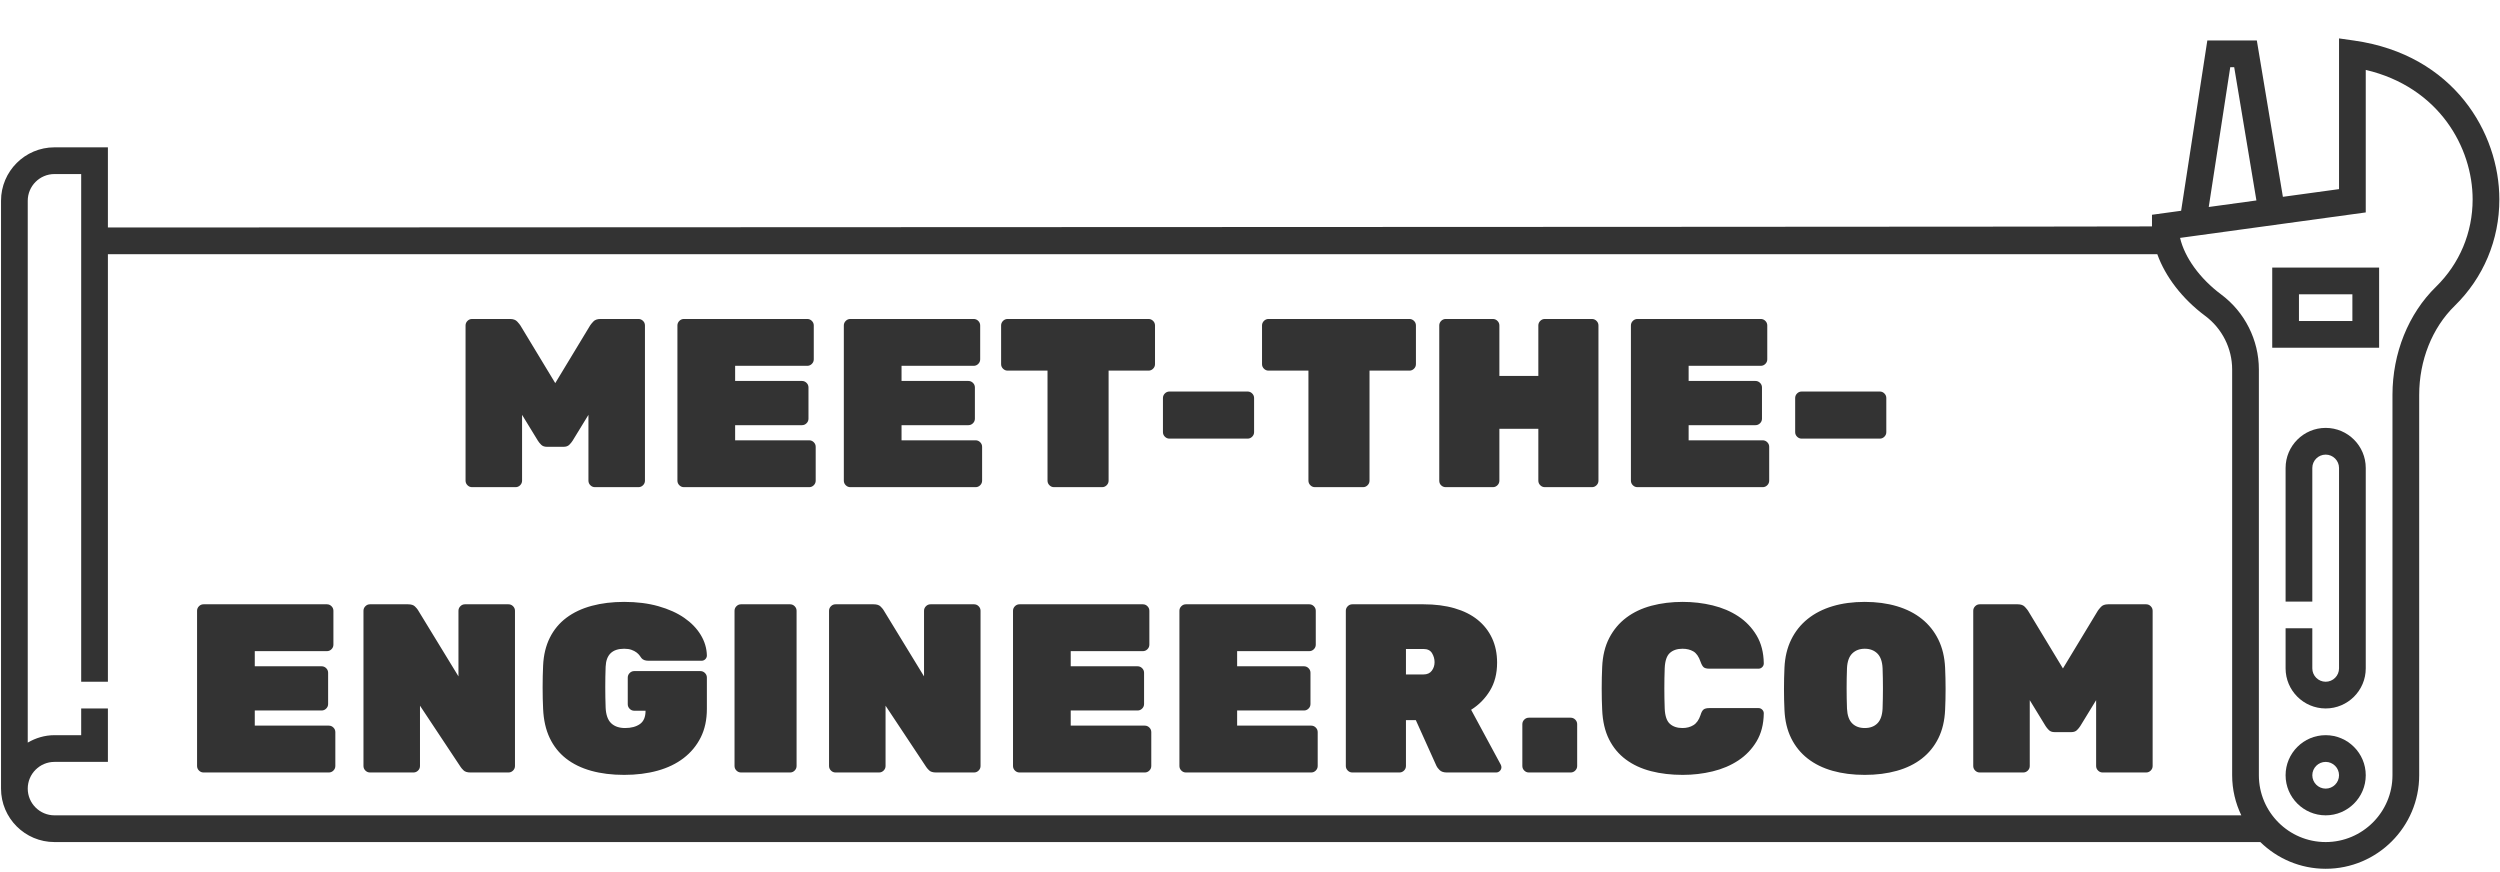
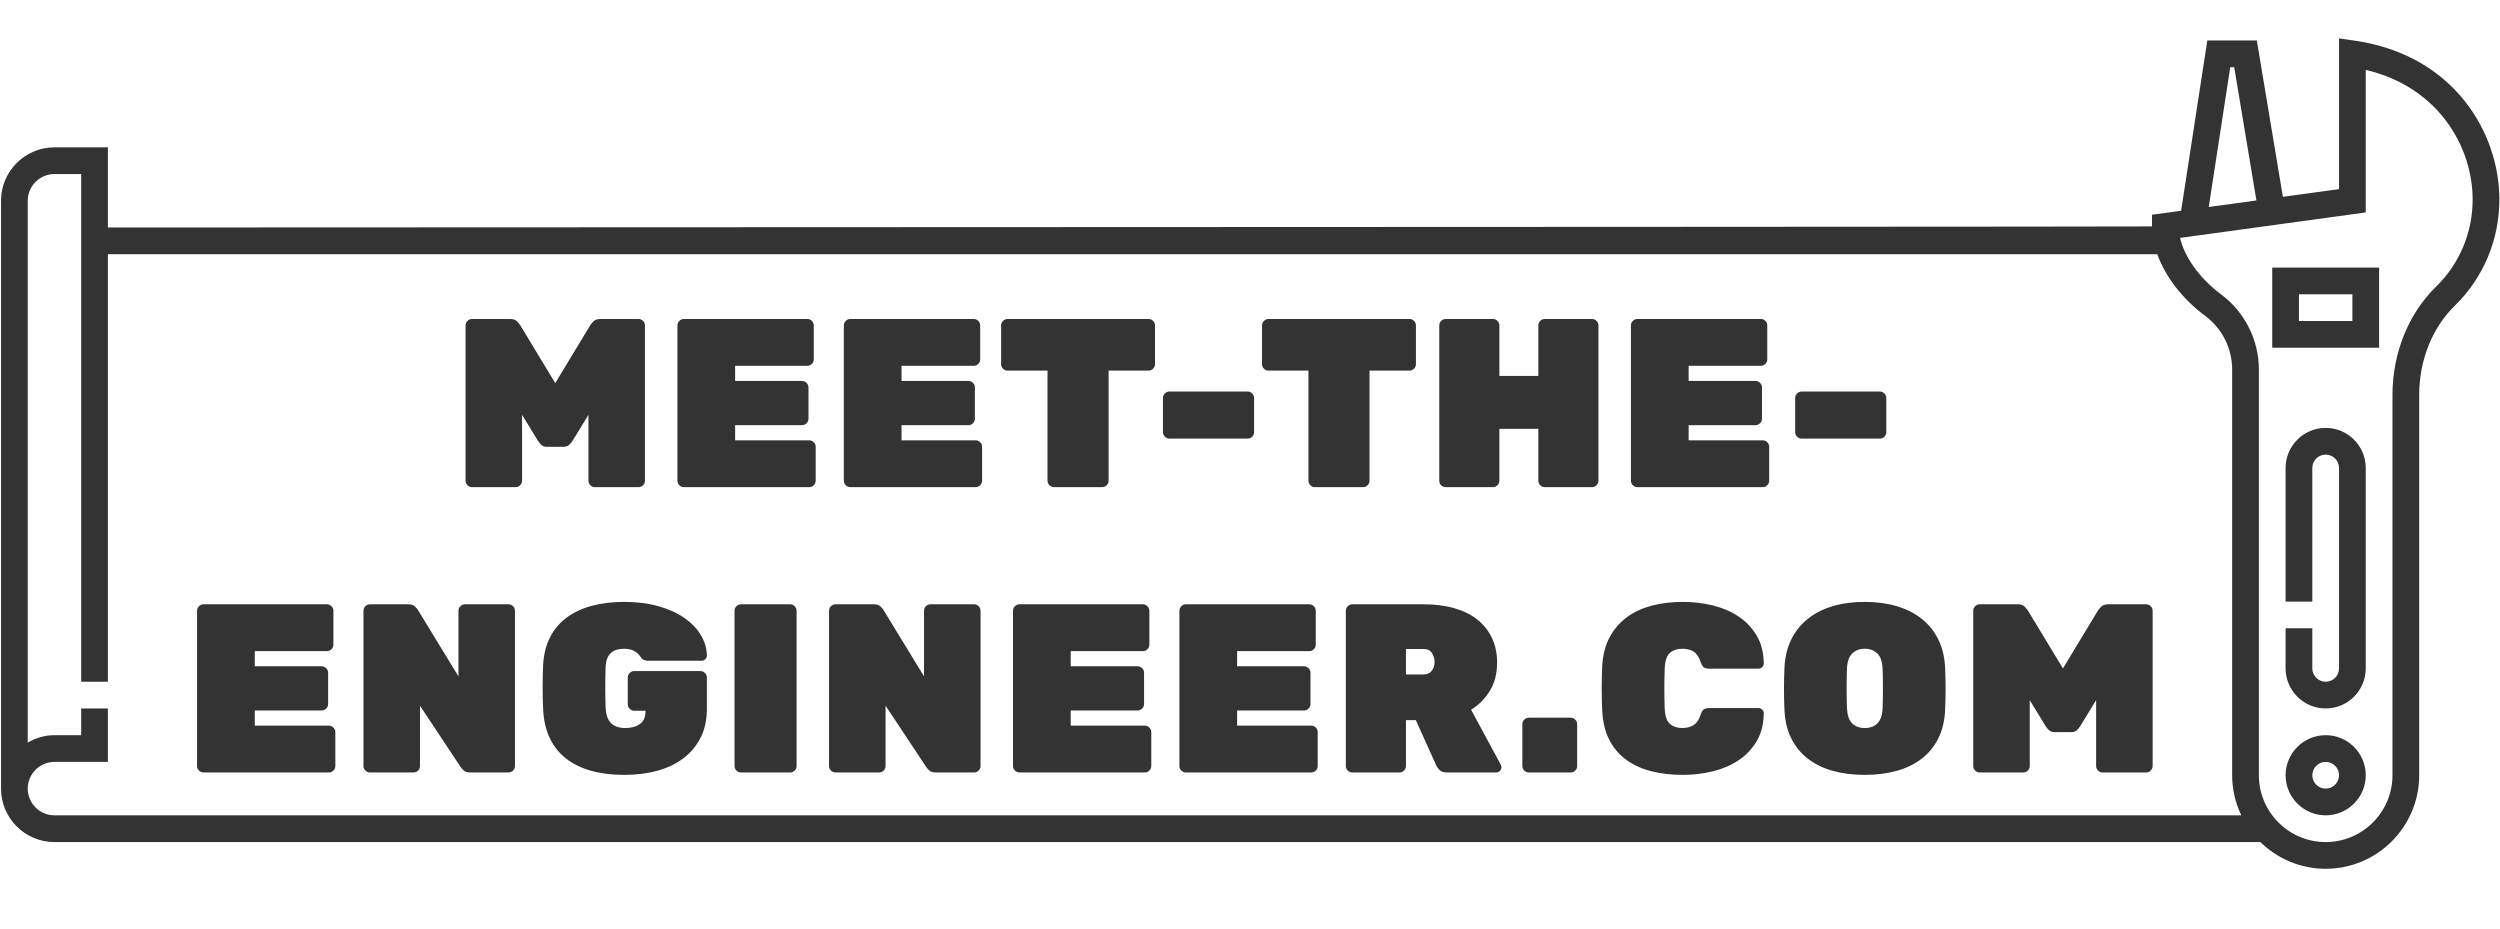
- <svg xmlns="http://www.w3.org/2000/svg" width="1497px" height="522px" viewBox="0 0 1497 522" version="1.1">
+ <svg xmlns="http://www.w3.org/2000/svg" width="1497px" height="556px" viewBox="0 0 1497 556" version="1.1">
  <defs />
  <g id="/static/images/logo-dark" stroke="none" stroke-width="1" fill="none" fill-rule="evenodd">
    <g id="blueprint" transform="translate(0, 23)" fill="#333333" fill-rule="nonzero">
      <path d="M1409.74,1.304 L1400.612,0 L1400.612,90.248 L1366.996,94.856 L1351.388,1.224 L1321.748,1.224 L1306.06,103.208 L1288.612,105.6 L1288.612,112.576 C1288.612,112.72 880.612,112.936 64.612,113.224 L64.612,65.224 L32.612,65.224 C14.964,65.224 0.612,79.576 0.612,97.224 L0.612,449.224 C0.612,466.872 14.964,481.224 32.612,481.224 L1353.492,481.224 C1363.596,491.104 1377.396,497.224 1392.612,497.224 C1423.492,497.224 1448.612,472.104 1448.612,441.224 L1448.612,213.52 C1448.612,192.8 1456.356,173.344 1469.852,160.144 C1487.108,143.28 1496.612,120.64 1496.612,96.408 C1496.612,56.568 1469.428,9.816 1409.74,1.304 Z M1335.476,17.224 L1337.836,17.224 L1351.14,97.032 L1322.596,100.944 L1335.476,17.224 Z M32.612,465.224 C23.788,465.224 16.612,458.048 16.612,449.224 C16.612,440.4 23.788,433.224 32.612,433.224 L64.612,433.224 L64.612,401.224 L48.612,401.224 L48.612,417.224 L32.612,417.224 C26.756,417.224 21.34,418.92 16.612,421.672 L16.612,97.224 C16.612,88.4 23.788,81.224 32.612,81.224 L48.612,81.224 L48.612,385.224 L64.612,385.224 L64.612,129.224 L1291.796,129.224 C1296.588,142.592 1306.636,155.848 1320.5,166.176 C1330.596,173.688 1336.612,185.656 1336.612,198.192 L1336.612,441.224 C1336.612,449.824 1338.612,457.936 1342.092,465.224 L32.612,465.224 Z M1458.668,148.712 C1442.108,164.896 1432.612,188.52 1432.612,213.52 L1432.612,441.224 C1432.612,463.28 1414.668,481.224 1392.612,481.224 C1370.556,481.224 1352.612,463.28 1352.612,441.224 L1352.612,198.192 C1352.612,180.624 1344.18,163.856 1330.06,153.344 C1317.196,143.76 1308.116,131.072 1305.428,119.448 L1416.612,104.2 L1416.612,18.856 C1460.508,29.168 1480.612,65.336 1480.612,96.408 C1480.612,116.304 1472.82,134.872 1458.668,148.712 Z" id="Shape" />
      <path d="M1392.612,233.224 C1379.38,233.224 1368.612,243.992 1368.612,257.224 L1368.612,337.224 L1384.612,337.224 L1384.612,257.224 C1384.612,252.816 1388.204,249.224 1392.612,249.224 C1397.02,249.224 1400.612,252.816 1400.612,257.224 L1400.612,377.224 C1400.612,381.632 1397.02,385.224 1392.612,385.224 C1388.204,385.224 1384.612,381.632 1384.612,377.224 L1384.612,353.224 L1368.612,353.224 L1368.612,377.224 C1368.612,390.456 1379.38,401.224 1392.612,401.224 C1405.844,401.224 1416.612,390.456 1416.612,377.224 L1416.612,257.224 C1416.612,243.992 1405.844,233.224 1392.612,233.224 Z" id="Shape" />
      <path d="M1392.612,417.224 C1379.38,417.224 1368.612,427.992 1368.612,441.224 C1368.612,454.456 1379.38,465.224 1392.612,465.224 C1405.844,465.224 1416.612,454.456 1416.612,441.224 C1416.612,427.992 1405.844,417.224 1392.612,417.224 Z M1392.612,449.224 C1388.204,449.224 1384.612,445.632 1384.612,441.224 C1384.612,436.816 1388.204,433.224 1392.612,433.224 C1397.02,433.224 1400.612,436.816 1400.612,441.224 C1400.612,445.632 1397.02,449.224 1392.612,449.224 Z" id="Shape" />
      <path d="M1360.612,185.224 L1424.612,185.224 L1424.612,137.224 L1360.612,137.224 L1360.612,185.224 Z M1376.612,153.224 L1408.612,153.224 L1408.612,169.224 L1376.612,169.224 L1376.612,153.224 Z" id="Shape" />
    </g>
    <path d="M332.487,229.414 L353.366,194.885 C353.654,194.405 354.278,193.638 355.238,192.583 C356.198,191.528 357.638,191 359.558,191 L382.31,191 C383.366,191 384.278,191.384 385.046,192.151 C385.814,192.918 386.198,193.83 386.198,194.885 L386.198,287.827 C386.198,288.882 385.814,289.793 385.046,290.56 C384.278,291.328 383.366,291.711 382.31,291.711 L356.246,291.711 C355.19,291.711 354.278,291.328 353.51,290.56 C352.742,289.793 352.358,288.882 352.358,287.827 L352.358,248.406 L342.854,263.944 C342.374,264.711 341.726,265.502 340.91,266.318 C340.094,267.133 338.966,267.541 337.526,267.541 L327.447,267.541 C326.007,267.541 324.879,267.133 324.063,266.318 C323.247,265.502 322.599,264.711 322.119,263.944 L312.615,248.406 L312.615,287.827 C312.615,288.882 312.231,289.793 311.463,290.56 C310.695,291.328 309.783,291.711 308.727,291.711 L282.663,291.711 C281.607,291.711 280.695,291.328 279.927,290.56 C279.159,289.793 278.775,288.882 278.775,287.827 L278.775,194.885 C278.775,193.83 279.159,192.918 279.927,192.151 C280.695,191.384 281.607,191 282.663,191 L305.415,191 C307.335,191 308.775,191.528 309.735,192.583 C310.695,193.638 311.319,194.405 311.607,194.885 L332.487,229.414 Z M484.549,263.656 C485.605,263.656 486.517,264.04 487.285,264.807 C488.053,265.574 488.437,266.486 488.437,267.541 L488.437,287.827 C488.437,288.882 488.053,289.793 487.285,290.56 C486.517,291.328 485.605,291.711 484.549,291.711 L409.526,291.711 C408.47,291.711 407.558,291.328 406.79,290.56 C406.022,289.793 405.638,288.882 405.638,287.827 L405.638,194.885 C405.638,193.83 406.022,192.918 406.79,192.151 C407.558,191.384 408.47,191 409.526,191 L483.398,191 C484.454,191 485.365,191.384 486.133,192.151 C486.901,192.918 487.285,193.83 487.285,194.885 L487.285,215.171 C487.285,216.226 486.901,217.137 486.133,217.904 C485.365,218.672 484.454,219.055 483.398,219.055 L440.198,219.055 L440.198,228.119 L480.23,228.119 C481.286,228.119 482.198,228.503 482.966,229.27 C483.734,230.038 484.117,230.949 484.117,232.004 L484.117,250.708 C484.117,251.763 483.734,252.674 482.966,253.441 C482.198,254.208 481.286,254.592 480.23,254.592 L440.198,254.592 L440.198,263.656 L484.549,263.656 Z M584.197,263.656 C585.253,263.656 586.165,264.04 586.933,264.807 C587.701,265.574 588.085,266.486 588.085,267.541 L588.085,287.827 C588.085,288.882 587.701,289.793 586.933,290.56 C586.165,291.328 585.253,291.711 584.197,291.711 L509.173,291.711 C508.117,291.711 507.205,291.328 506.437,290.56 C505.669,289.793 505.285,288.882 505.285,287.827 L505.285,194.885 C505.285,193.83 505.669,192.918 506.437,192.151 C507.205,191.384 508.117,191 509.173,191 L583.045,191 C584.101,191 585.013,191.384 585.781,192.151 C586.549,192.918 586.933,193.83 586.933,194.885 L586.933,215.171 C586.933,216.226 586.549,217.137 585.781,217.904 C585.013,218.672 584.101,219.055 583.045,219.055 L539.845,219.055 L539.845,228.119 L579.877,228.119 C580.933,228.119 581.845,228.503 582.613,229.27 C583.381,230.038 583.765,230.949 583.765,232.004 L583.765,250.708 C583.765,251.763 583.381,252.674 582.613,253.441 C581.845,254.208 580.933,254.592 579.877,254.592 L539.845,254.592 L539.845,263.656 L584.197,263.656 Z M687.732,191 C688.788,191 689.7,191.384 690.468,192.151 C691.236,192.918 691.62,193.83 691.62,194.885 L691.62,218.048 C691.62,219.103 691.236,220.014 690.468,220.782 C689.7,221.549 688.788,221.933 687.732,221.933 L663.828,221.933 L663.828,287.827 C663.828,288.882 663.444,289.793 662.676,290.56 C661.908,291.328 660.996,291.711 659.94,291.711 L631.14,291.711 C630.084,291.711 629.173,291.328 628.405,290.56 C627.637,289.793 627.253,288.882 627.253,287.827 L627.253,221.933 L603.349,221.933 C602.293,221.933 601.381,221.549 600.613,220.782 C599.845,220.014 599.461,219.103 599.461,218.048 L599.461,194.885 C599.461,193.83 599.845,192.918 600.613,192.151 C601.381,191.384 602.293,191 603.349,191 L687.732,191 Z M747.06,234.45 C748.116,234.45 749.028,234.833 749.796,235.601 C750.564,236.368 750.948,237.279 750.948,238.334 L750.948,258.764 C750.948,259.82 750.564,260.731 749.796,261.498 C749.028,262.265 748.116,262.649 747.06,262.649 L700.26,262.649 C699.204,262.649 698.292,262.265 697.524,261.498 C696.756,260.731 696.372,259.82 696.372,258.764 L696.372,238.334 C696.372,237.279 696.756,236.368 697.524,235.601 C698.292,234.833 699.204,234.45 700.26,234.45 L747.06,234.45 Z M843.971,191 C845.027,191 845.939,191.384 846.707,192.151 C847.475,192.918 847.859,193.83 847.859,194.885 L847.859,218.048 C847.859,219.103 847.475,220.014 846.707,220.782 C845.939,221.549 845.027,221.933 843.971,221.933 L820.067,221.933 L820.067,287.827 C820.067,288.882 819.683,289.793 818.915,290.56 C818.147,291.328 817.235,291.711 816.179,291.711 L787.379,291.711 C786.323,291.711 785.411,291.328 784.643,290.56 C783.875,289.793 783.491,288.882 783.491,287.827 L783.491,221.933 L759.588,221.933 C758.532,221.933 757.62,221.549 756.852,220.782 C756.084,220.014 755.7,219.103 755.7,218.048 L755.7,194.885 C755.7,193.83 756.084,192.918 756.852,192.151 C757.62,191.384 758.532,191 759.588,191 L843.971,191 Z M953.266,191 C954.322,191 955.234,191.384 956.002,192.151 C956.77,192.918 957.154,193.83 957.154,194.885 L957.154,287.827 C957.154,288.882 956.77,289.793 956.002,290.56 C955.234,291.328 954.322,291.711 953.266,291.711 L925.042,291.711 C923.986,291.711 923.075,291.328 922.307,290.56 C921.539,289.793 921.155,288.882 921.155,287.827 L921.155,256.75 L897.827,256.75 L897.827,287.827 C897.827,288.882 897.443,289.793 896.675,290.56 C895.907,291.328 894.995,291.711 893.939,291.711 L865.715,291.711 C864.659,291.711 863.747,291.352 862.979,290.632 C862.211,289.913 861.827,288.978 861.827,287.827 L861.827,194.885 C861.827,193.83 862.211,192.918 862.979,192.151 C863.747,191.384 864.659,191 865.715,191 L893.939,191 C894.995,191 895.907,191.384 896.675,192.151 C897.443,192.918 897.827,193.83 897.827,194.885 L897.827,225.098 L921.155,225.098 L921.155,194.885 C921.155,193.83 921.539,192.918 922.307,192.151 C923.075,191.384 923.986,191 925.042,191 L953.266,191 Z M1055.506,263.656 C1056.562,263.656 1057.474,264.04 1058.242,264.807 C1059.01,265.574 1059.394,266.486 1059.394,267.541 L1059.394,287.827 C1059.394,288.882 1059.01,289.793 1058.242,290.56 C1057.474,291.328 1056.562,291.711 1055.506,291.711 L980.482,291.711 C979.426,291.711 978.514,291.328 977.746,290.56 C976.978,289.793 976.594,288.882 976.594,287.827 L976.594,194.885 C976.594,193.83 976.978,192.918 977.746,192.151 C978.514,191.384 979.426,191 980.482,191 L1054.354,191 C1055.41,191 1056.322,191.384 1057.09,192.151 C1057.858,192.918 1058.242,193.83 1058.242,194.885 L1058.242,215.171 C1058.242,216.226 1057.858,217.137 1057.09,217.904 C1056.322,218.672 1055.41,219.055 1054.354,219.055 L1011.154,219.055 L1011.154,228.119 L1051.186,228.119 C1052.242,228.119 1053.154,228.503 1053.922,229.27 C1054.69,230.038 1055.074,230.949 1055.074,232.004 L1055.074,250.708 C1055.074,251.763 1054.69,252.674 1053.922,253.441 C1053.154,254.208 1052.242,254.592 1051.186,254.592 L1011.154,254.592 L1011.154,263.656 L1055.506,263.656 Z M1125.633,234.45 C1126.689,234.45 1127.601,234.833 1128.369,235.601 C1129.137,236.368 1129.521,237.279 1129.521,238.334 L1129.521,258.764 C1129.521,259.82 1129.137,260.731 1128.369,261.498 C1127.601,262.265 1126.689,262.649 1125.633,262.649 L1078.833,262.649 C1077.777,262.649 1076.865,262.265 1076.097,261.498 C1075.329,260.731 1074.945,259.82 1074.945,258.764 L1074.945,238.334 C1074.945,237.279 1075.329,236.368 1076.097,235.601 C1076.865,234.833 1077.777,234.45 1078.833,234.45 L1125.633,234.45 Z M196.911,434.506 C197.967,434.506 198.879,434.89 199.647,435.657 C200.415,436.424 200.799,437.335 200.799,438.391 L200.799,458.677 C200.799,459.732 200.415,460.643 199.647,461.41 C198.879,462.178 197.967,462.561 196.911,462.561 L121.888,462.561 C120.832,462.561 119.92,462.178 119.152,461.41 C118.384,460.643 118,459.732 118,458.677 L118,365.734 C118,364.679 118.384,363.768 119.152,363.001 C119.92,362.233 120.832,361.85 121.888,361.85 L195.759,361.85 C196.815,361.85 197.727,362.233 198.495,363.001 C199.263,363.768 199.647,364.679 199.647,365.734 L199.647,386.021 C199.647,387.076 199.263,387.987 198.495,388.754 C197.727,389.521 196.815,389.905 195.759,389.905 L152.56,389.905 L152.56,398.969 L192.591,398.969 C193.647,398.969 194.559,399.353 195.327,400.12 C196.095,400.887 196.479,401.799 196.479,402.854 L196.479,421.557 C196.479,422.612 196.095,423.524 195.327,424.291 C194.559,425.058 193.647,425.442 192.591,425.442 L152.56,425.442 L152.56,434.506 L196.911,434.506 Z M304.479,361.85 C305.535,361.85 306.447,362.233 307.215,363.001 C307.983,363.768 308.367,364.679 308.367,365.734 L308.367,458.677 C308.367,459.732 307.983,460.643 307.215,461.41 C306.447,462.178 305.535,462.561 304.479,462.561 L281.727,462.561 C279.807,462.561 278.415,462.13 277.551,461.266 C276.687,460.403 276.111,459.732 275.823,459.252 L251.487,422.564 L251.487,458.677 C251.487,459.732 251.103,460.643 250.335,461.41 C249.567,462.178 248.655,462.561 247.599,462.561 L221.535,462.561 C220.479,462.561 219.567,462.178 218.799,461.41 C218.031,460.643 217.647,459.732 217.647,458.677 L217.647,365.734 C217.647,364.679 218.031,363.768 218.799,363.001 C219.567,362.233 220.479,361.85 221.535,361.85 L244.287,361.85 C246.207,361.85 247.599,362.281 248.463,363.145 C249.327,364.008 249.903,364.679 250.191,365.159 L274.527,405.012 L274.527,365.734 C274.527,364.679 274.911,363.768 275.679,363.001 C276.447,362.233 277.359,361.85 278.415,361.85 L304.479,361.85 Z M373.742,388.466 C366.638,388.466 362.942,392.063 362.654,399.257 C362.366,407.218 362.366,415.371 362.654,423.715 C362.846,428.032 363.95,431.149 365.966,433.067 C367.982,434.986 370.766,435.945 374.318,435.945 C377.966,435.945 380.918,435.153 383.174,433.571 C385.43,431.988 386.558,429.327 386.558,425.586 L379.79,425.586 C378.734,425.586 377.822,425.202 377.054,424.435 C376.286,423.667 375.902,422.756 375.902,421.701 L375.902,405.731 C375.902,404.676 376.286,403.765 377.054,402.998 C377.822,402.23 378.734,401.847 379.79,401.847 L419.39,401.847 C420.446,401.847 421.358,402.23 422.126,402.998 C422.894,403.765 423.278,404.676 423.278,405.731 L423.278,424.435 C423.278,430.957 422.054,436.664 419.606,441.556 C417.158,446.447 413.75,450.572 409.382,453.929 C405.014,457.286 399.806,459.804 393.758,461.482 C387.71,463.161 381.038,464 373.742,464 C366.446,464 359.87,463.185 354.014,461.554 C348.158,459.924 343.142,457.478 338.966,454.217 C334.79,450.955 331.527,446.855 329.175,441.915 C326.823,436.976 325.503,431.149 325.215,424.435 C325.023,420.502 324.927,416.234 324.927,411.63 C324.927,407.026 325.023,402.662 325.215,398.538 C325.503,392.207 326.847,386.644 329.247,381.848 C331.647,377.052 334.958,373.072 339.182,369.907 C343.406,366.741 348.446,364.368 354.302,362.785 C360.158,361.202 366.638,360.411 373.742,360.411 C381.326,360.411 388.166,361.274 394.262,363.001 C400.358,364.727 405.518,367.053 409.742,369.979 C413.966,372.904 417.254,376.309 419.606,380.194 C421.958,384.078 423.182,388.179 423.278,392.495 C423.278,393.358 422.966,394.101 422.342,394.725 C421.718,395.348 420.974,395.66 420.11,395.66 L388.286,395.66 C386.366,395.66 384.974,395.133 384.11,394.077 C383.822,393.694 383.462,393.19 383.03,392.567 C382.598,391.943 381.974,391.32 381.158,390.696 C380.342,390.073 379.334,389.545 378.134,389.114 C376.934,388.682 375.47,388.466 373.742,388.466 Z M443.726,462.561 C442.67,462.561 441.758,462.178 440.99,461.41 C440.222,460.643 439.838,459.732 439.838,458.677 L439.838,365.734 C439.838,364.679 440.222,363.768 440.99,363.001 C441.758,362.233 442.67,361.85 443.726,361.85 L473.102,361.85 C474.158,361.85 475.07,362.233 475.838,363.001 C476.606,363.768 476.99,364.679 476.99,365.734 L476.99,458.677 C476.99,459.732 476.606,460.643 475.838,461.41 C475.07,462.178 474.158,462.561 473.102,462.561 L443.726,462.561 Z M583.261,361.85 C584.317,361.85 585.229,362.233 585.997,363.001 C586.765,363.768 587.149,364.679 587.149,365.734 L587.149,458.677 C587.149,459.732 586.765,460.643 585.997,461.41 C585.229,462.178 584.317,462.561 583.261,462.561 L560.509,462.561 C558.589,462.561 557.197,462.13 556.333,461.266 C555.469,460.403 554.893,459.732 554.605,459.252 L530.269,422.564 L530.269,458.677 C530.269,459.732 529.885,460.643 529.117,461.41 C528.349,462.178 527.437,462.561 526.381,462.561 L500.317,462.561 C499.261,462.561 498.349,462.178 497.581,461.41 C496.813,460.643 496.429,459.732 496.429,458.677 L496.429,365.734 C496.429,364.679 496.813,363.768 497.581,363.001 C498.349,362.233 499.261,361.85 500.317,361.85 L523.069,361.85 C524.989,361.85 526.381,362.281 527.245,363.145 C528.109,364.008 528.685,364.679 528.973,365.159 L553.309,405.012 L553.309,365.734 C553.309,364.679 553.693,363.768 554.461,363.001 C555.229,362.233 556.141,361.85 557.197,361.85 L583.261,361.85 Z M685.5,434.506 C686.556,434.506 687.468,434.89 688.236,435.657 C689.004,436.424 689.388,437.335 689.388,438.391 L689.388,458.677 C689.388,459.732 689.004,460.643 688.236,461.41 C687.468,462.178 686.556,462.561 685.5,462.561 L610.477,462.561 C609.421,462.561 608.509,462.178 607.741,461.41 C606.973,460.643 606.589,459.732 606.589,458.677 L606.589,365.734 C606.589,364.679 606.973,363.768 607.741,363.001 C608.509,362.233 609.421,361.85 610.477,361.85 L684.348,361.85 C685.404,361.85 686.316,362.233 687.084,363.001 C687.852,363.768 688.236,364.679 688.236,365.734 L688.236,386.021 C688.236,387.076 687.852,387.987 687.084,388.754 C686.316,389.521 685.404,389.905 684.348,389.905 L641.148,389.905 L641.148,398.969 L681.18,398.969 C682.236,398.969 683.148,399.353 683.916,400.12 C684.684,400.887 685.068,401.799 685.068,402.854 L685.068,421.557 C685.068,422.612 684.684,423.524 683.916,424.291 C683.148,425.058 682.236,425.442 681.18,425.442 L641.148,425.442 L641.148,434.506 L685.5,434.506 Z M785.147,434.506 C786.203,434.506 787.115,434.89 787.883,435.657 C788.651,436.424 789.035,437.335 789.035,438.391 L789.035,458.677 C789.035,459.732 788.651,460.643 787.883,461.41 C787.115,462.178 786.203,462.561 785.147,462.561 L710.124,462.561 C709.068,462.561 708.156,462.178 707.388,461.41 C706.62,460.643 706.236,459.732 706.236,458.677 L706.236,365.734 C706.236,364.679 706.62,363.768 707.388,363.001 C708.156,362.233 709.068,361.85 710.124,361.85 L783.995,361.85 C785.051,361.85 785.963,362.233 786.731,363.001 C787.499,363.768 787.883,364.679 787.883,365.734 L787.883,386.021 C787.883,387.076 787.499,387.987 786.731,388.754 C785.963,389.521 785.051,389.905 783.995,389.905 L740.796,389.905 L740.796,398.969 L780.827,398.969 C781.883,398.969 782.795,399.353 783.563,400.12 C784.331,400.887 784.715,401.799 784.715,402.854 L784.715,421.557 C784.715,422.612 784.331,423.524 783.563,424.291 C782.795,425.058 781.883,425.442 780.827,425.442 L740.796,425.442 L740.796,434.506 L785.147,434.506 Z M898.619,457.813 C898.907,458.389 899.051,458.916 899.051,459.396 C899.051,460.259 898.739,461.003 898.115,461.626 C897.491,462.25 896.747,462.561 895.883,462.561 L866.363,462.561 C864.443,462.561 863.003,462.082 862.043,461.123 C861.083,460.163 860.459,459.348 860.171,458.677 L847.787,431.197 L841.883,431.197 L841.883,458.677 C841.883,459.732 841.499,460.643 840.731,461.41 C839.963,462.178 839.051,462.561 837.995,462.561 L809.771,462.561 C808.715,462.561 807.803,462.178 807.035,461.41 C806.267,460.643 805.883,459.732 805.883,458.677 L805.883,365.734 C805.883,364.679 806.267,363.768 807.035,363.001 C807.803,362.233 808.715,361.85 809.771,361.85 L852.395,361.85 C859.307,361.85 865.499,362.641 870.971,364.224 C876.443,365.806 881.051,368.108 884.795,371.13 C888.539,374.151 891.419,377.82 893.435,382.136 C895.451,386.452 896.459,391.344 896.459,396.811 C896.459,403.333 895.019,408.944 892.139,413.644 C889.259,418.344 885.515,422.133 880.907,425.01 L898.619,457.813 Z M841.883,403.861 L852.395,403.861 C854.603,403.861 856.259,403.118 857.363,401.631 C858.467,400.144 859.019,398.442 859.019,396.523 C859.019,394.605 858.515,392.807 857.507,391.128 C856.499,389.45 854.795,388.61 852.395,388.61 L841.883,388.61 L841.883,403.861 Z M940.522,429.758 C941.578,429.758 942.49,430.142 943.258,430.909 C944.026,431.676 944.41,432.588 944.41,433.643 L944.41,458.677 C944.41,459.732 944.026,460.643 943.258,461.41 C942.49,462.178 941.578,462.561 940.522,462.561 L915.467,462.561 C914.411,462.561 913.499,462.178 912.731,461.41 C911.963,460.643 911.579,459.732 911.579,458.677 L911.579,433.643 C911.579,432.588 911.963,431.676 912.731,430.909 C913.499,430.142 914.411,429.758 915.467,429.758 L940.522,429.758 Z M996.826,400.12 C996.538,408.081 996.538,416.138 996.826,424.291 C997.018,428.703 998.05,431.748 999.922,433.427 C1001.794,435.105 1004.314,435.945 1007.482,435.945 C1009.978,435.945 1012.162,435.369 1014.034,434.218 C1015.906,433.067 1017.322,431.053 1018.282,428.175 C1018.762,426.545 1019.362,425.442 1020.082,424.866 C1020.802,424.291 1021.978,424.003 1023.61,424.003 L1052.986,424.003 C1053.85,424.003 1054.594,424.315 1055.218,424.938 C1055.842,425.562 1056.154,426.305 1056.154,427.168 C1056.058,433.691 1054.618,439.278 1051.834,443.93 C1049.05,448.582 1045.402,452.394 1040.89,455.368 C1036.378,458.341 1031.242,460.523 1025.482,461.914 C1019.722,463.305 1013.77,464 1007.626,464 C1000.714,464 994.378,463.257 988.618,461.77 C982.858,460.283 977.842,457.957 973.57,454.792 C969.298,451.627 965.938,447.598 963.49,442.707 C961.042,437.815 959.674,431.916 959.386,425.01 C959.194,421.078 959.098,416.857 959.098,412.349 C959.098,407.841 959.194,403.525 959.386,399.401 C959.674,392.687 961.09,386.884 963.634,381.992 C966.178,377.1 969.586,373.048 973.858,369.835 C978.13,366.622 983.146,364.248 988.906,362.713 C994.666,361.178 1000.906,360.411 1007.626,360.411 C1013.77,360.411 1019.722,361.106 1025.482,362.497 C1031.242,363.888 1036.378,366.07 1040.89,369.043 C1045.402,372.017 1049.05,375.829 1051.834,380.481 C1054.618,385.133 1056.058,390.72 1056.154,397.243 C1056.154,398.106 1055.842,398.849 1055.218,399.473 C1054.594,400.096 1053.85,400.408 1052.986,400.408 L1023.61,400.408 C1021.978,400.408 1020.826,400.12 1020.154,399.545 C1019.482,398.969 1018.858,397.866 1018.282,396.236 C1017.226,393.166 1015.786,391.104 1013.962,390.049 C1012.138,388.994 1009.978,388.466 1007.482,388.466 C1004.314,388.466 1001.794,389.306 999.922,390.984 C998.05,392.663 997.018,395.708 996.826,400.12 Z M1164.729,399.832 C1164.921,403.957 1165.017,408.225 1165.017,412.637 C1165.017,417.049 1164.921,421.222 1164.729,425.154 C1164.441,431.581 1163.097,437.216 1160.697,442.059 C1158.297,446.903 1155.009,450.955 1150.833,454.217 C1146.657,457.478 1141.665,459.924 1135.857,461.554 C1130.049,463.185 1123.641,464 1116.633,464 C1109.529,464 1103.097,463.185 1097.337,461.554 C1091.577,459.924 1086.609,457.478 1082.433,454.217 C1078.257,450.955 1074.969,446.903 1072.569,442.059 C1070.169,437.216 1068.826,431.581 1068.538,425.154 C1068.346,421.222 1068.25,417.049 1068.25,412.637 C1068.25,408.225 1068.346,403.957 1068.538,399.832 C1068.826,393.502 1070.169,387.891 1072.569,382.999 C1074.969,378.107 1078.257,373.983 1082.433,370.626 C1086.609,367.269 1091.577,364.727 1097.337,363.001 C1103.097,361.274 1109.529,360.411 1116.633,360.411 C1123.641,360.411 1130.049,361.274 1135.857,363.001 C1141.665,364.727 1146.657,367.269 1150.833,370.626 C1155.009,373.983 1158.297,378.107 1160.697,382.999 C1163.097,387.891 1164.441,393.502 1164.729,399.832 Z M1105.977,424.291 C1106.169,428.319 1107.201,431.269 1109.073,433.139 C1110.945,435.009 1113.465,435.945 1116.633,435.945 C1119.801,435.945 1122.321,435.009 1124.193,433.139 C1126.065,431.269 1127.097,428.319 1127.289,424.291 C1127.577,416.138 1127.577,408.081 1127.289,400.12 C1127.097,396.092 1126.041,393.142 1124.121,391.272 C1122.201,389.402 1119.705,388.466 1116.633,388.466 C1113.561,388.466 1111.065,389.402 1109.145,391.272 C1107.225,393.142 1106.169,396.092 1105.977,400.12 C1105.689,408.081 1105.689,416.138 1105.977,424.291 Z M1235.288,400.264 L1256.168,365.734 C1256.456,365.255 1257.08,364.487 1258.04,363.432 C1259,362.377 1260.44,361.85 1262.36,361.85 L1285.112,361.85 C1286.168,361.85 1287.08,362.233 1287.848,363.001 C1288.616,363.768 1289,364.679 1289,365.734 L1289,458.677 C1289,459.732 1288.616,460.643 1287.848,461.41 C1287.08,462.178 1286.168,462.561 1285.112,462.561 L1259.048,462.561 C1257.992,462.561 1257.08,462.178 1256.312,461.41 C1255.544,460.643 1255.16,459.732 1255.16,458.677 L1255.16,419.255 L1245.656,434.794 C1245.176,435.561 1244.528,436.352 1243.712,437.168 C1242.896,437.983 1241.768,438.391 1240.328,438.391 L1230.248,438.391 C1228.808,438.391 1227.68,437.983 1226.864,437.168 C1226.048,436.352 1225.4,435.561 1224.92,434.794 L1215.417,419.255 L1215.417,458.677 C1215.417,459.732 1215.033,460.643 1214.265,461.41 C1213.497,462.178 1212.585,462.561 1211.529,462.561 L1185.465,462.561 C1184.409,462.561 1183.497,462.178 1182.729,461.41 C1181.961,460.643 1181.577,459.732 1181.577,458.677 L1181.577,365.734 C1181.577,364.679 1181.961,363.768 1182.729,363.001 C1183.497,362.233 1184.409,361.85 1185.465,361.85 L1208.217,361.85 C1210.137,361.85 1211.577,362.377 1212.537,363.432 C1213.497,364.487 1214.121,365.255 1214.409,365.734 L1235.288,400.264 Z" id="MEET-THE-ENGINEER.COM" fill="#333333" />
  </g>
</svg>
